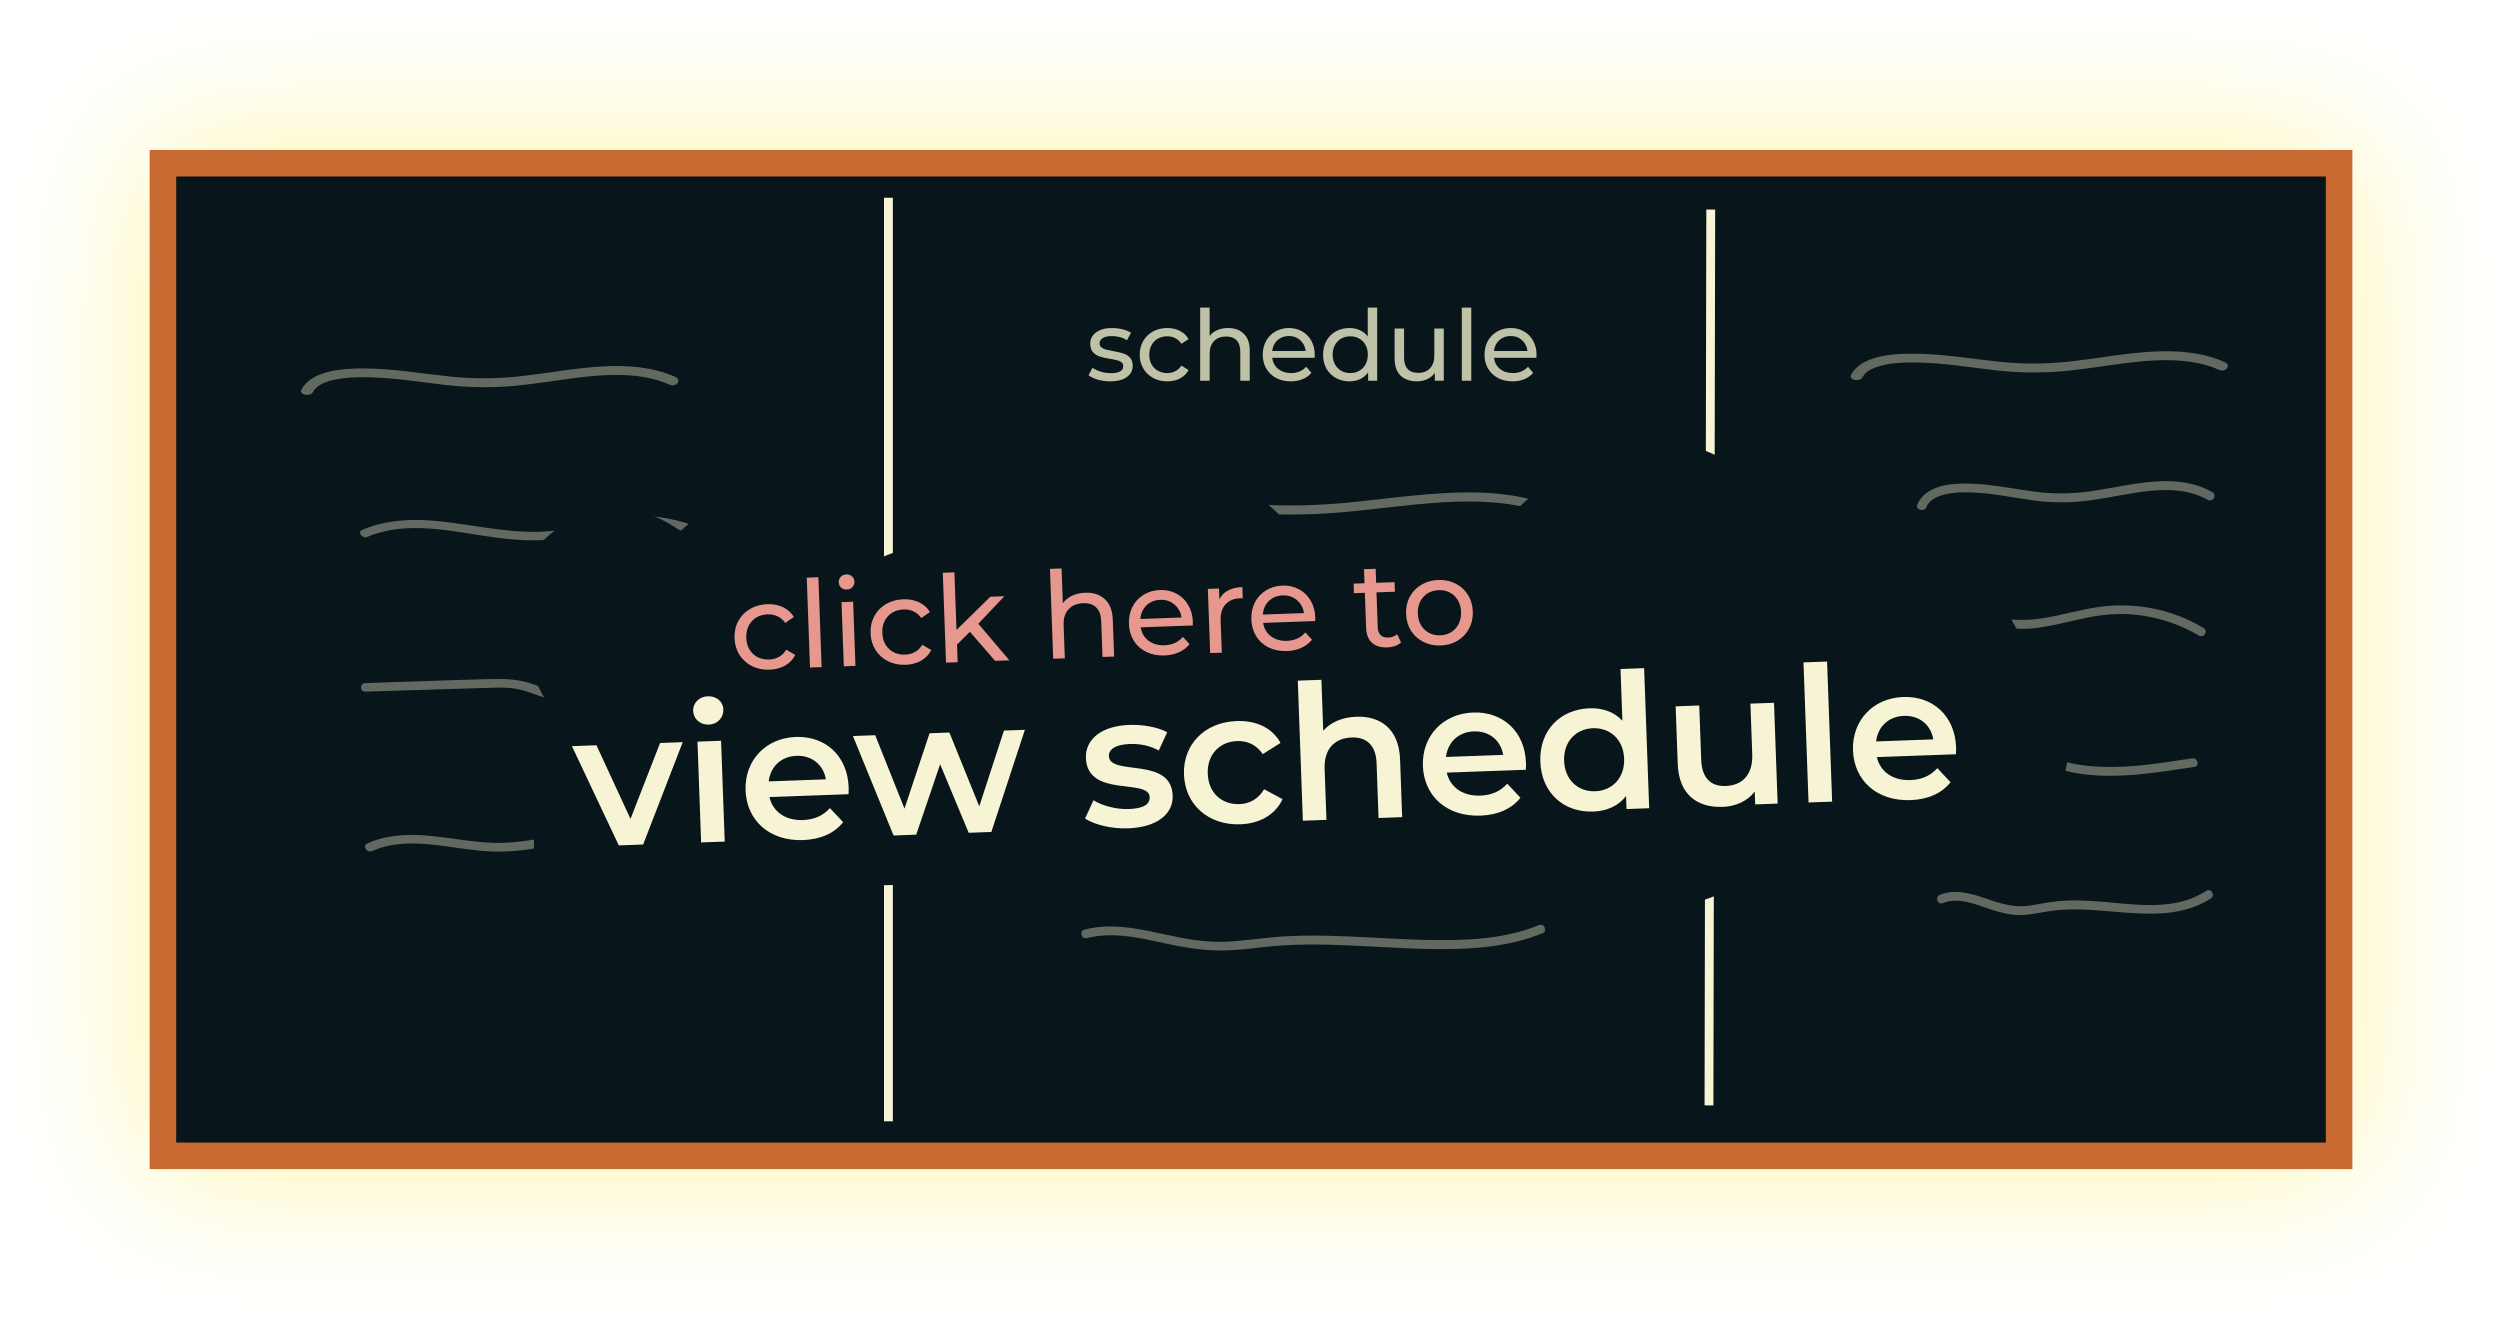
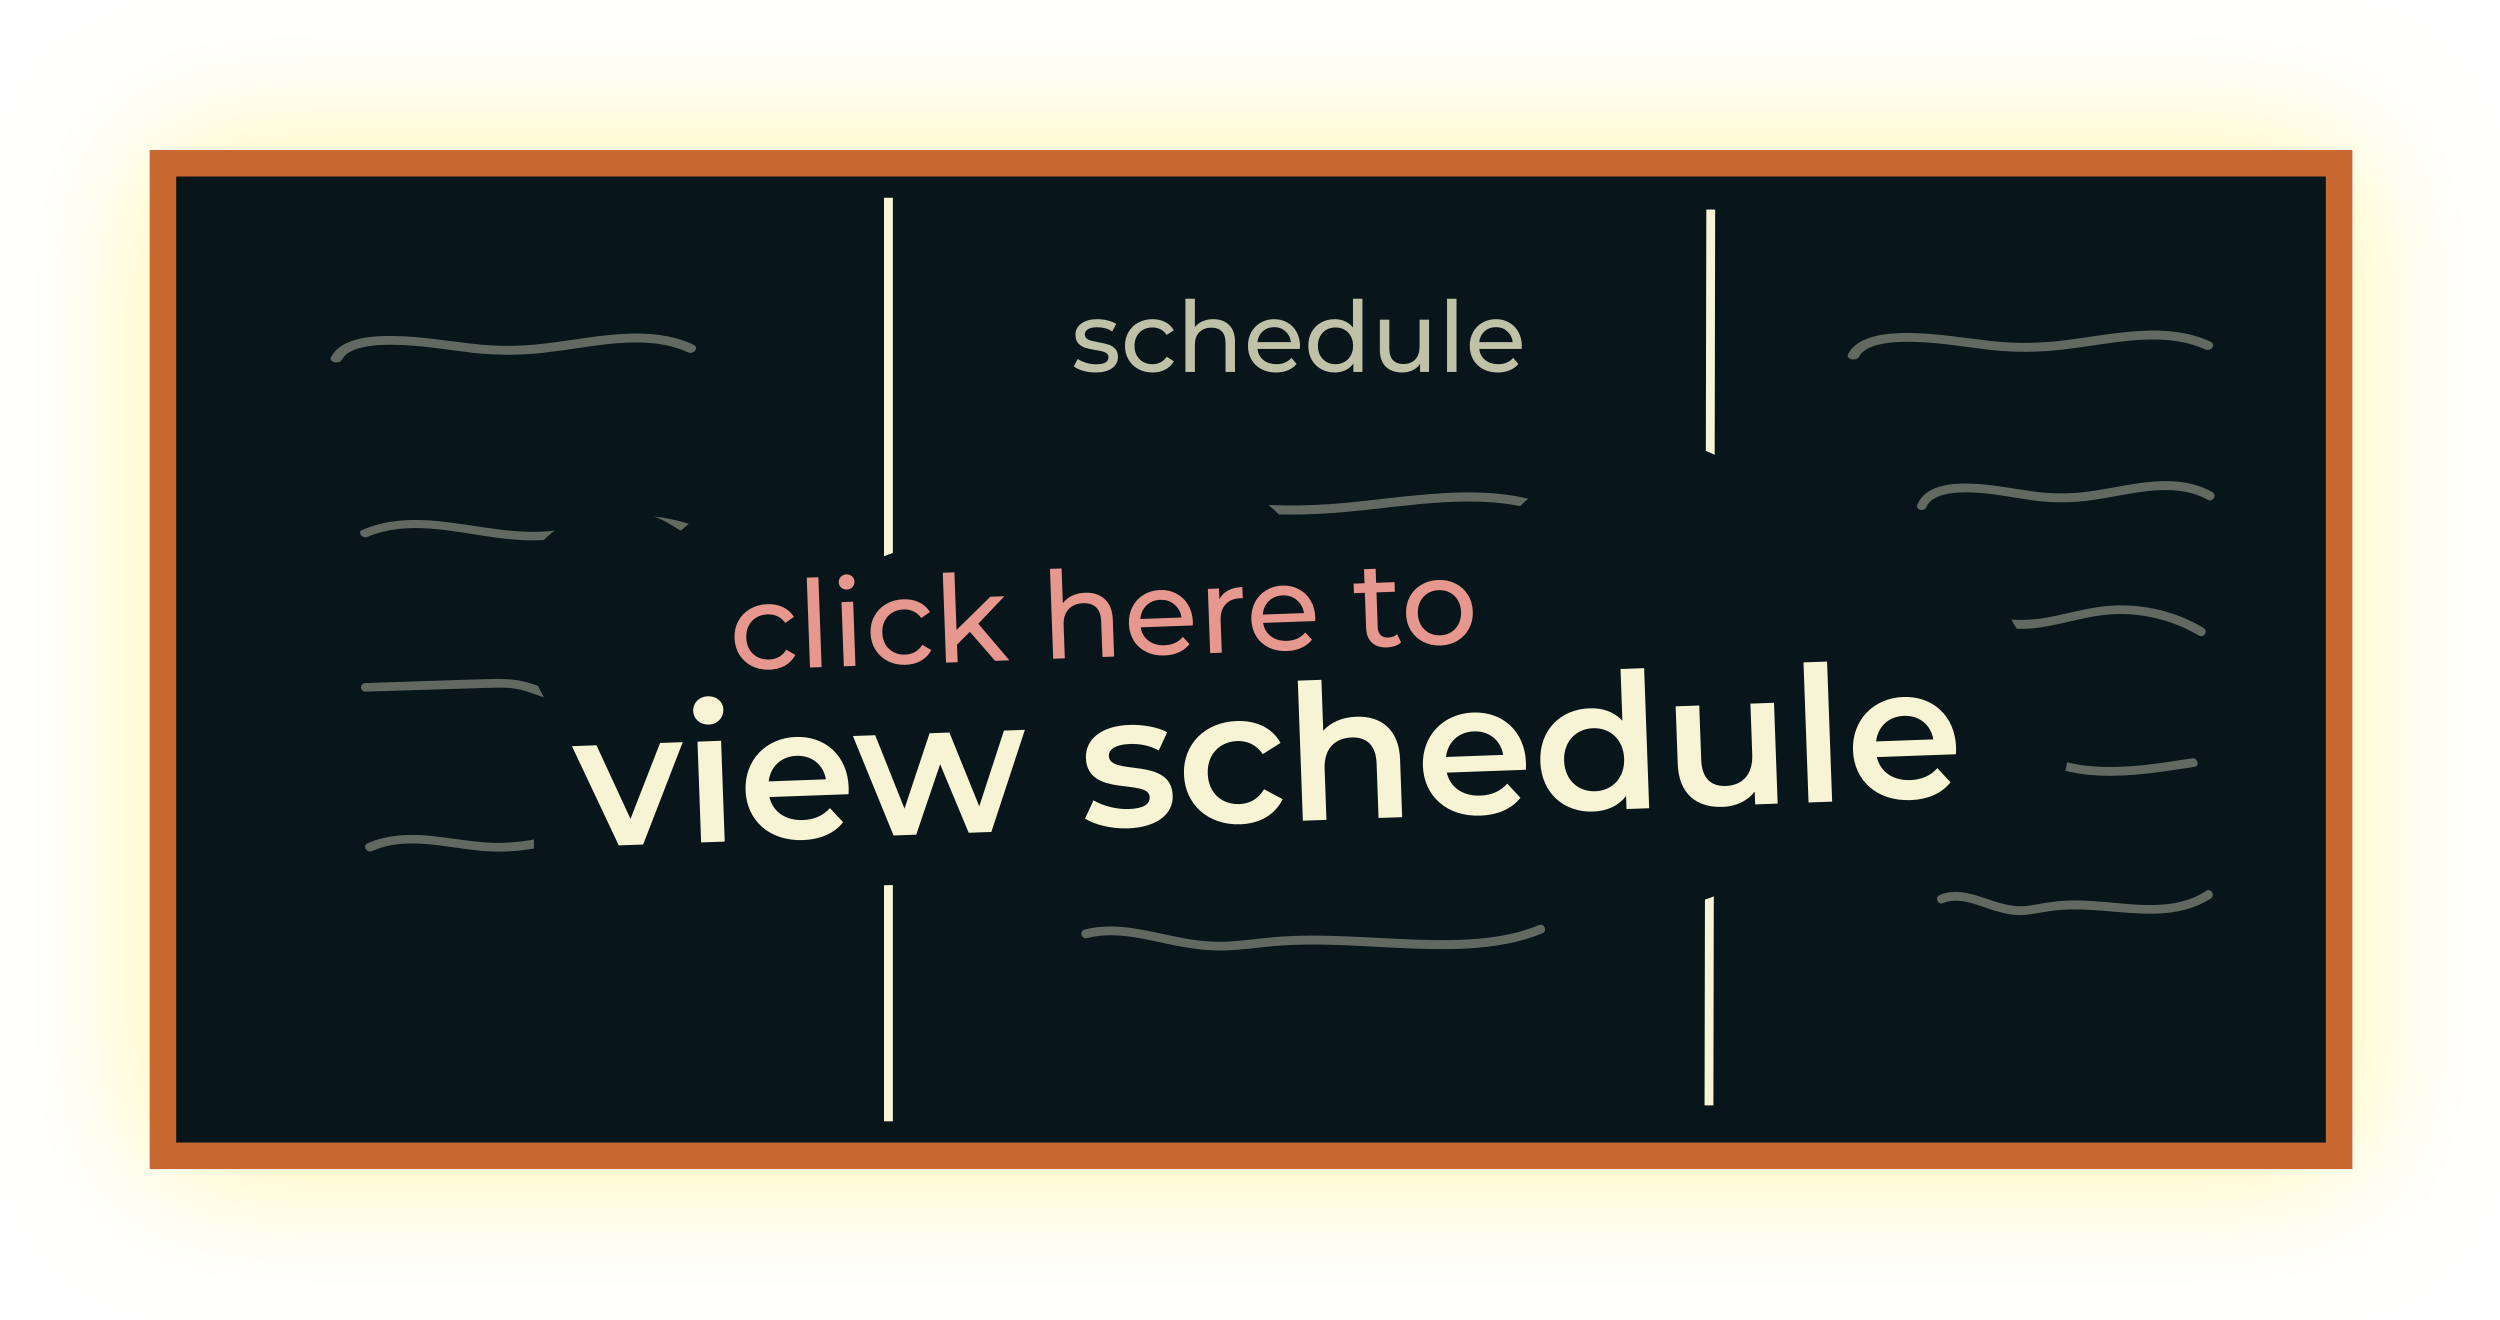
<svg xmlns="http://www.w3.org/2000/svg" width="847" height="447" viewBox="0 0 847 447" fill="none">
  <g filter="url(#filter0_d_0_1)">
    <path d="M792.5 55.3H55.2V391.6H792.5V55.3Z" fill="#08151B" stroke="#C76931" stroke-width="9" stroke-miterlimit="10" />
    <path d="M301 67V379.9" stroke="#F6F4D4" stroke-width="3" stroke-miterlimit="10" />
    <path d="M579.6 71L579 374.5" stroke="#F6F4D4" stroke-width="3" stroke-miterlimit="10" />
-     <path opacity="0.77" d="M376.115 129.2C374.668 129.2 373.276 129.011 371.941 128.633C370.605 128.232 369.558 127.731 368.801 127.13L370.137 124.592C370.917 125.148 371.863 125.594 372.976 125.928C374.089 126.262 375.213 126.429 376.349 126.429C379.154 126.429 380.557 125.627 380.557 124.024C380.557 123.49 380.367 123.067 379.989 122.755C379.61 122.443 379.132 122.221 378.553 122.087C377.996 121.931 377.195 121.764 376.148 121.586C374.724 121.364 373.555 121.108 372.642 120.818C371.751 120.529 370.983 120.039 370.338 119.349C369.692 118.659 369.369 117.69 369.369 116.443C369.369 114.84 370.037 113.56 371.373 112.603C372.709 111.623 374.501 111.134 376.75 111.134C377.93 111.134 379.109 111.278 380.289 111.568C381.469 111.857 382.438 112.247 383.195 112.737L381.826 115.275C380.379 114.339 378.675 113.872 376.716 113.872C375.358 113.872 374.323 114.095 373.61 114.54C372.898 114.985 372.542 115.575 372.542 116.31C372.542 116.889 372.742 117.345 373.143 117.679C373.544 118.013 374.033 118.258 374.612 118.414C375.213 118.57 376.048 118.748 377.117 118.948C378.542 119.193 379.688 119.46 380.557 119.75C381.447 120.017 382.204 120.484 382.827 121.152C383.451 121.82 383.763 122.755 383.763 123.957C383.763 125.56 383.072 126.84 381.692 127.798C380.334 128.733 378.475 129.2 376.115 129.2ZM395.484 129.2C393.68 129.2 392.066 128.811 390.641 128.032C389.239 127.252 388.137 126.184 387.335 124.826C386.534 123.445 386.133 121.887 386.133 120.15C386.133 118.414 386.534 116.866 387.335 115.508C388.137 114.128 389.239 113.059 390.641 112.302C392.066 111.523 393.68 111.134 395.484 111.134C397.086 111.134 398.511 111.456 399.758 112.102C401.027 112.748 402.007 113.683 402.697 114.907L400.259 116.477C399.702 115.631 399.012 114.996 398.189 114.573C397.365 114.15 396.452 113.939 395.45 113.939C394.292 113.939 393.246 114.195 392.311 114.707C391.398 115.219 390.675 115.954 390.14 116.911C389.628 117.846 389.372 118.926 389.372 120.15C389.372 121.397 389.628 122.499 390.14 123.456C390.675 124.391 391.398 125.115 392.311 125.627C393.246 126.139 394.292 126.395 395.45 126.395C396.452 126.395 397.365 126.184 398.189 125.761C399.012 125.338 399.702 124.703 400.259 123.857L402.697 125.393C402.007 126.618 401.027 127.564 399.758 128.232C398.511 128.878 397.086 129.2 395.484 129.2ZM416.07 111.134C418.319 111.134 420.1 111.79 421.413 113.104C422.749 114.395 423.417 116.299 423.417 118.814V129H420.211V119.182C420.211 117.468 419.799 116.176 418.975 115.308C418.152 114.44 416.972 114.006 415.436 114.006C413.699 114.006 412.33 114.518 411.328 115.542C410.326 116.544 409.825 117.991 409.825 119.883V129H406.619V104.221H409.825V113.805C410.493 112.959 411.361 112.302 412.43 111.835C413.521 111.367 414.734 111.134 416.07 111.134ZM445.444 120.25C445.444 120.495 445.422 120.818 445.378 121.219H431.018C431.218 122.777 431.897 124.035 433.055 124.993C434.235 125.928 435.693 126.395 437.429 126.395C439.545 126.395 441.248 125.683 442.539 124.258L444.309 126.328C443.507 127.263 442.506 127.976 441.303 128.466C440.123 128.955 438.799 129.2 437.329 129.2C435.459 129.2 433.801 128.822 432.353 128.065C430.906 127.286 429.782 126.206 428.98 124.826C428.201 123.445 427.812 121.887 427.812 120.15C427.812 118.436 428.19 116.889 428.947 115.508C429.726 114.128 430.784 113.059 432.12 112.302C433.478 111.523 435.003 111.134 436.695 111.134C438.387 111.134 439.89 111.523 441.203 112.302C442.539 113.059 443.574 114.128 444.309 115.508C445.066 116.889 445.444 118.469 445.444 120.25ZM436.695 113.839C435.159 113.839 433.867 114.306 432.821 115.241C431.797 116.176 431.196 117.401 431.018 118.915H442.372C442.194 117.423 441.582 116.21 440.535 115.275C439.511 114.317 438.231 113.839 436.695 113.839ZM466.594 104.221V129H463.521V126.195C462.809 127.174 461.907 127.92 460.816 128.432C459.725 128.944 458.523 129.2 457.21 129.2C455.495 129.2 453.959 128.822 452.601 128.065C451.243 127.308 450.174 126.25 449.395 124.892C448.638 123.512 448.26 121.931 448.26 120.15C448.26 118.369 448.638 116.8 449.395 115.442C450.174 114.083 451.243 113.026 452.601 112.269C453.959 111.512 455.495 111.134 457.21 111.134C458.479 111.134 459.647 111.378 460.716 111.868C461.785 112.336 462.675 113.037 463.388 113.972V104.221H466.594ZM457.477 126.395C458.59 126.395 459.603 126.139 460.516 125.627C461.429 125.093 462.141 124.358 462.653 123.423C463.165 122.466 463.421 121.375 463.421 120.15C463.421 118.926 463.165 117.846 462.653 116.911C462.141 115.954 461.429 115.219 460.516 114.707C459.603 114.195 458.59 113.939 457.477 113.939C456.341 113.939 455.317 114.195 454.404 114.707C453.514 115.219 452.801 115.954 452.267 116.911C451.755 117.846 451.499 118.926 451.499 120.15C451.499 121.375 451.755 122.466 452.267 123.423C452.801 124.358 453.514 125.093 454.404 125.627C455.317 126.139 456.341 126.395 457.477 126.395ZM489.157 111.301V129H486.118V126.328C485.472 127.241 484.615 127.954 483.546 128.466C482.5 128.955 481.354 129.2 480.107 129.2C477.747 129.2 475.888 128.555 474.53 127.263C473.172 125.95 472.493 124.024 472.493 121.486V111.301H475.699V121.119C475.699 122.833 476.11 124.135 476.934 125.026C477.758 125.894 478.938 126.328 480.474 126.328C482.166 126.328 483.502 125.816 484.482 124.792C485.461 123.768 485.951 122.321 485.951 120.451V111.301H489.157ZM495.26 104.221H498.466V129H495.26V104.221ZM520.584 120.25C520.584 120.495 520.561 120.818 520.517 121.219H506.157C506.357 122.777 507.036 124.035 508.194 124.993C509.374 125.928 510.832 126.395 512.569 126.395C514.684 126.395 516.387 125.683 517.678 124.258L519.448 126.328C518.647 127.263 517.645 127.976 516.443 128.466C515.263 128.955 513.938 129.2 512.469 129.2C510.598 129.2 508.94 128.822 507.493 128.065C506.046 127.286 504.921 126.206 504.12 124.826C503.341 123.445 502.951 121.887 502.951 120.15C502.951 118.436 503.329 116.889 504.086 115.508C504.866 114.128 505.923 113.059 507.259 112.302C508.617 111.523 510.142 111.134 511.834 111.134C513.526 111.134 515.029 111.523 516.342 112.302C517.678 113.059 518.714 114.128 519.448 115.508C520.205 116.889 520.584 118.469 520.584 120.25ZM511.834 113.839C510.298 113.839 509.007 114.306 507.96 115.241C506.936 116.176 506.335 117.401 506.157 118.915H517.511C517.333 117.423 516.721 116.21 515.675 115.275C514.65 114.317 513.37 113.839 511.834 113.839Z" fill="#F6F4D2" />
+     <path opacity="0.77" d="M371.115 126.2C369.668 126.2 368.276 126.011 366.941 125.633C365.605 125.232 364.558 124.731 363.801 124.13L365.137 121.592C365.917 122.148 366.863 122.594 367.976 122.928C369.089 123.262 370.213 123.429 371.349 123.429C374.154 123.429 375.557 122.627 375.557 121.024C375.557 120.49 375.367 120.067 374.989 119.755C374.61 119.443 374.132 119.221 373.553 119.087C372.996 118.931 372.195 118.764 371.148 118.586C369.724 118.364 368.555 118.108 367.642 117.818C366.751 117.529 365.983 117.039 365.338 116.349C364.692 115.659 364.369 114.69 364.369 113.443C364.369 111.84 365.037 110.56 366.373 109.603C367.709 108.623 369.501 108.134 371.75 108.134C372.93 108.134 374.109 108.278 375.289 108.568C376.469 108.857 377.438 109.247 378.195 109.737L376.826 112.275C375.379 111.339 373.675 110.872 371.716 110.872C370.358 110.872 369.323 111.095 368.61 111.54C367.898 111.985 367.542 112.575 367.542 113.31C367.542 113.889 367.742 114.345 368.143 114.679C368.544 115.013 369.033 115.258 369.612 115.414C370.213 115.57 371.048 115.748 372.117 115.948C373.542 116.193 374.688 116.46 375.557 116.75C376.447 117.017 377.204 117.484 377.827 118.152C378.451 118.82 378.763 119.755 378.763 120.957C378.763 122.56 378.072 123.84 376.692 124.798C375.334 125.733 373.475 126.2 371.115 126.2ZM390.484 126.2C388.68 126.2 387.066 125.811 385.641 125.032C384.239 124.252 383.137 123.184 382.335 121.826C381.534 120.445 381.133 118.887 381.133 117.15C381.133 115.414 381.534 113.866 382.335 112.508C383.137 111.128 384.239 110.059 385.641 109.302C387.066 108.523 388.68 108.134 390.484 108.134C392.086 108.134 393.511 108.456 394.758 109.102C396.027 109.748 397.007 110.683 397.697 111.907L395.259 113.477C394.702 112.631 394.012 111.996 393.189 111.573C392.365 111.15 391.452 110.939 390.45 110.939C389.292 110.939 388.246 111.195 387.311 111.707C386.398 112.219 385.675 112.954 385.14 113.911C384.628 114.846 384.372 115.926 384.372 117.15C384.372 118.397 384.628 119.499 385.14 120.456C385.675 121.391 386.398 122.115 387.311 122.627C388.246 123.139 389.292 123.395 390.45 123.395C391.452 123.395 392.365 123.184 393.189 122.761C394.012 122.338 394.702 121.703 395.259 120.857L397.697 122.393C397.007 123.618 396.027 124.564 394.758 125.232C393.511 125.878 392.086 126.2 390.484 126.2ZM411.07 108.134C413.319 108.134 415.1 108.79 416.413 110.104C417.749 111.395 418.417 113.299 418.417 115.814V126H415.211V116.182C415.211 114.468 414.799 113.176 413.975 112.308C413.152 111.44 411.972 111.006 410.436 111.006C408.699 111.006 407.33 111.518 406.328 112.542C405.326 113.544 404.825 114.991 404.825 116.883V126H401.619V101.221H404.825V110.805C405.493 109.959 406.361 109.302 407.43 108.835C408.521 108.367 409.734 108.134 411.07 108.134ZM440.444 117.25C440.444 117.495 440.422 117.818 440.378 118.219H426.018C426.218 119.777 426.897 121.035 428.055 121.993C429.235 122.928 430.693 123.395 432.429 123.395C434.545 123.395 436.248 122.683 437.539 121.258L439.309 123.328C438.507 124.263 437.506 124.976 436.303 125.466C435.123 125.955 433.799 126.2 432.329 126.2C430.459 126.2 428.801 125.822 427.353 125.065C425.906 124.286 424.782 123.206 423.98 121.826C423.201 120.445 422.812 118.887 422.812 117.15C422.812 115.436 423.19 113.889 423.947 112.508C424.726 111.128 425.784 110.059 427.12 109.302C428.478 108.523 430.003 108.134 431.695 108.134C433.387 108.134 434.89 108.523 436.203 109.302C437.539 110.059 438.574 111.128 439.309 112.508C440.066 113.889 440.444 115.469 440.444 117.25ZM431.695 110.839C430.159 110.839 428.867 111.306 427.821 112.241C426.797 113.176 426.196 114.401 426.018 115.915H437.372C437.194 114.423 436.582 113.21 435.535 112.275C434.511 111.317 433.231 110.839 431.695 110.839ZM461.594 101.221V126H458.521V123.195C457.809 124.174 456.907 124.92 455.816 125.432C454.725 125.944 453.523 126.2 452.21 126.2C450.495 126.2 448.959 125.822 447.601 125.065C446.243 124.308 445.174 123.25 444.395 121.892C443.638 120.512 443.26 118.931 443.26 117.15C443.26 115.369 443.638 113.8 444.395 112.442C445.174 111.083 446.243 110.026 447.601 109.269C448.959 108.512 450.495 108.134 452.21 108.134C453.479 108.134 454.647 108.378 455.716 108.868C456.785 109.336 457.675 110.037 458.388 110.972V101.221H461.594ZM452.477 123.395C453.59 123.395 454.603 123.139 455.516 122.627C456.429 122.093 457.141 121.358 457.653 120.423C458.165 119.466 458.421 118.375 458.421 117.15C458.421 115.926 458.165 114.846 457.653 113.911C457.141 112.954 456.429 112.219 455.516 111.707C454.603 111.195 453.59 110.939 452.477 110.939C451.341 110.939 450.317 111.195 449.404 111.707C448.514 112.219 447.801 112.954 447.267 113.911C446.755 114.846 446.499 115.926 446.499 117.15C446.499 118.375 446.755 119.466 447.267 120.423C447.801 121.358 448.514 122.093 449.404 122.627C450.317 123.139 451.341 123.395 452.477 123.395ZM484.157 108.301V126H481.118V123.328C480.472 124.241 479.615 124.954 478.546 125.466C477.5 125.955 476.354 126.2 475.107 126.2C472.747 126.2 470.888 125.555 469.53 124.263C468.172 122.95 467.493 121.024 467.493 118.486V108.301H470.699V118.119C470.699 119.833 471.11 121.135 471.934 122.026C472.758 122.894 473.938 123.328 475.474 123.328C477.166 123.328 478.502 122.816 479.482 121.792C480.461 120.768 480.951 119.321 480.951 117.451V108.301H484.157ZM490.26 101.221H493.466V126H490.26V101.221ZM515.584 117.25C515.584 117.495 515.561 117.818 515.517 118.219H501.157C501.357 119.777 502.036 121.035 503.194 121.993C504.374 122.928 505.832 123.395 507.569 123.395C509.684 123.395 511.387 122.683 512.678 121.258L514.448 123.328C513.647 124.263 512.645 124.976 511.443 125.466C510.263 125.955 508.938 126.2 507.469 126.2C505.598 126.2 503.94 125.822 502.493 125.065C501.046 124.286 499.921 123.206 499.12 121.826C498.341 120.445 497.951 118.887 497.951 117.15C497.951 115.436 498.329 113.889 499.086 112.508C499.866 111.128 500.923 110.059 502.259 109.302C503.617 108.523 505.142 108.134 506.834 108.134C508.526 108.134 510.029 108.523 511.342 109.302C512.678 110.059 513.714 111.128 514.448 112.508C515.205 113.889 515.584 115.469 515.584 117.25ZM506.834 110.839C505.298 110.839 504.007 111.306 502.96 112.241C501.936 113.176 501.335 114.401 501.157 115.915H512.511C512.333 114.423 511.721 113.21 510.675 112.275C509.65 111.317 508.37 110.839 506.834 110.839Z" fill="#F6F4D2" />
    <g opacity="0.72">
      <g opacity="0.72">
        <path opacity="0.72" d="M124.414 181.927C138.003 176.127 153.343 180.127 167.241 182.027C174.447 183.027 181.757 183.527 189.066 182.527C197.199 181.327 204.817 178.127 213.053 177.727C221.907 177.227 230.761 178.927 238.688 182.827C240.438 183.727 241.982 181.127 240.232 180.227C233.129 176.827 225.304 174.927 217.377 174.727C213.362 174.627 209.244 175.027 205.229 175.827C201.008 176.627 196.89 177.927 192.669 178.927C177.433 182.427 162.196 177.727 146.96 176.427C138.724 175.727 130.385 176.227 122.767 179.527C121.017 180.027 122.561 182.627 124.414 181.927Z" fill="#F6F4D4" />
      </g>
    </g>
    <g opacity="0.72">
      <g opacity="0.72">
        <path opacity="0.72" d="M123.796 234.326C137.9 233.926 152.004 233.426 166.006 233.026C169.403 232.926 172.8 232.826 176.095 233.626C179.286 234.326 182.272 235.726 185.36 236.626C191.743 238.526 198.435 238.526 205.023 238.326C212.951 238.226 220.878 238.026 228.702 237.926C230.658 237.926 230.658 234.926 228.702 234.926C221.701 235.026 214.701 235.226 207.803 235.326C201.111 235.426 194.111 235.826 187.625 234.126C184.434 233.326 181.551 231.926 178.36 231.126C175.168 230.226 171.874 230.026 168.579 230.026C161.682 230.126 154.681 230.426 147.784 230.626C139.856 230.926 131.826 231.126 123.899 231.426C121.84 231.326 121.737 234.326 123.796 234.326Z" fill="#F6F4D4" />
      </g>
    </g>
    <g opacity="0.72">
      <g opacity="0.72">
        <path opacity="0.72" d="M126.061 288.327C137.592 283.227 150.769 287.126 162.711 288.226C169.094 288.826 175.374 288.527 181.654 287.327C188.14 286.127 194.523 284.327 201.111 283.827C207.7 283.327 214.495 283.927 220.054 287.427C221.701 288.427 223.245 285.927 221.598 284.827C210.377 277.827 196.582 281.226 184.639 283.726C177.948 285.126 171.359 285.927 164.461 285.427C157.976 284.927 151.593 283.726 145.21 283.126C138.106 282.526 131.003 282.826 124.517 285.726C122.664 286.526 124.208 289.127 126.061 288.327Z" fill="#F6F4D4" />
      </g>
    </g>
    <g opacity="0.72">
      <g opacity="0.72">
        <path opacity="0.72" d="M652.648 171.826C653.574 169.426 656.251 168.226 658.516 167.626C661.501 166.826 664.59 166.726 667.678 166.826C674.782 167.026 681.679 168.526 688.68 169.526C695.474 170.426 702.063 170.426 708.858 169.426C715.241 168.526 721.624 167.026 728.109 166.326C734.904 165.626 741.905 165.926 747.979 169.326C749.729 170.326 751.273 167.726 749.523 166.726C737.478 159.926 723.168 164.126 710.402 166.126C703.196 167.326 696.195 167.526 688.989 166.526C681.576 165.526 674.164 163.926 666.649 163.826C660.369 163.726 652.236 164.626 649.559 171.026C648.941 172.826 651.927 173.526 652.648 171.826Z" fill="#F6F4D4" />
      </g>
    </g>
    <g opacity="0.72">
      <g opacity="0.72">
-         <path opacity="0.72" d="M631.022 127.826C632.196 125.426 635.59 124.226 638.461 123.626C642.246 122.826 646.162 122.726 650.078 122.826C659.083 123.026 667.828 124.526 676.704 125.526C685.318 126.426 693.671 126.426 702.286 125.426C710.378 124.526 718.47 123.026 726.693 122.326C735.307 121.626 744.183 121.926 751.883 125.326C754.102 126.326 756.06 123.726 753.841 122.726C738.57 115.926 720.428 120.126 704.243 122.126C695.107 123.326 686.232 123.526 677.095 122.526C667.698 121.526 658.3 119.926 648.772 119.826C640.811 119.726 630.499 120.626 627.106 127.026C626.323 128.826 630.108 129.526 631.022 127.826Z" fill="#F6F4D4" />
+         <path opacity="0.72" d="M629.896 120.826C631.034 118.426 634.321 117.226 637.103 116.626C640.769 115.826 644.562 115.726 648.355 115.826C657.079 116.026 665.551 117.526 674.148 118.526C682.493 119.426 690.585 119.426 698.93 118.426C706.769 117.526 714.608 116.026 722.573 115.326C730.918 114.626 739.516 114.926 746.975 118.326C749.125 119.326 751.021 116.726 748.872 115.726C734.079 108.926 716.504 113.126 700.826 115.126C691.976 116.326 683.378 116.526 674.528 115.526C665.424 114.526 656.321 112.926 647.091 112.826C639.378 112.726 629.39 113.626 626.103 120.026C625.344 121.826 629.011 122.526 629.896 120.826Z" fill="#F6F4D4" />
      </g>
    </g>
    <g opacity="0.72">
      <g opacity="0.72">
-         <path opacity="0.72" d="M106.022 132.826C107.196 130.426 110.59 129.226 113.461 128.626C117.246 127.826 121.162 127.726 125.078 127.826C134.083 128.026 142.828 129.526 151.704 130.526C160.318 131.426 168.671 131.426 177.286 130.426C185.378 129.526 193.47 128.026 201.693 127.326C210.307 126.626 219.183 126.926 226.883 130.326C229.102 131.326 231.06 128.726 228.841 127.726C213.57 120.926 195.428 125.126 179.243 127.126C170.107 128.326 161.232 128.526 152.095 127.526C142.698 126.526 133.3 124.926 123.772 124.826C115.811 124.726 105.499 125.626 102.106 132.026C101.323 133.826 105.108 134.526 106.022 132.826Z" fill="#F6F4D4" />
+         <path opacity="0.72" d="M115.896 121.826C117.034 119.426 120.321 118.226 123.103 117.626C126.769 116.826 130.562 116.726 134.355 116.826C143.079 117.026 151.551 118.526 160.148 119.526C168.493 120.426 176.585 120.426 184.93 119.426C192.769 118.526 200.608 117.026 208.573 116.326C216.918 115.626 225.516 115.926 232.975 119.326C235.125 120.326 237.021 117.726 234.872 116.726C220.079 109.926 202.504 114.126 186.826 116.126C177.976 117.326 169.378 117.526 160.528 116.526C151.424 115.526 142.321 113.926 133.091 113.826C125.378 113.726 115.39 114.626 112.103 121.026C111.344 122.826 115.011 123.526 115.896 121.826Z" fill="#F6F4D4" />
      </g>
    </g>
    <g opacity="0.72">
      <g opacity="0.72">
        <path opacity="0.72" d="M650.486 210.826C663.457 208.626 676.223 214.226 689.297 212.826C695.577 212.126 701.651 210.326 707.828 209.126C713.902 207.926 720.079 207.626 726.153 208.626C732.845 209.626 739.228 211.926 744.993 215.326C746.743 216.326 748.288 213.726 746.537 212.726C736.037 206.426 723.374 203.926 711.226 205.626C704.637 206.526 698.254 208.526 691.665 209.526C684.974 210.526 678.282 209.826 671.693 208.826C664.384 207.726 657.074 206.626 649.662 207.926C647.706 208.226 648.529 211.126 650.486 210.826Z" fill="#F6F4D4" />
      </g>
    </g>
    <g opacity="0.72">
      <g opacity="0.72">
        <path opacity="0.72" d="M655.118 258.026C660.986 257.226 666.957 256.426 672.825 256.326C678.694 256.226 684.459 257.026 690.121 258.626C695.577 260.126 701.034 261.726 706.696 262.426C712.461 263.026 718.226 262.926 723.991 262.426C730.477 261.826 736.963 260.826 743.449 259.826C745.405 259.526 744.581 256.626 742.625 256.926C731.198 258.726 719.462 260.626 707.828 259.526C702.063 259.026 696.607 257.326 691.048 255.826C685.488 254.226 679.826 253.326 673.958 253.326C667.266 253.326 660.677 254.226 654.192 255.126C652.339 255.426 653.162 258.326 655.118 258.026Z" fill="#F6F4D4" />
      </g>
    </g>
    <g opacity="0.72">
      <g opacity="0.72">
        <path opacity="0.72" d="M658.104 306.027C663.663 303.727 669.531 306.527 674.782 308.227C677.664 309.127 680.65 309.927 683.738 310.027C687.341 310.127 690.739 309.227 694.239 308.727C706.387 306.827 718.535 309.927 730.683 309.527C737.169 309.327 743.552 307.927 749.008 304.427C750.655 303.327 749.111 300.727 747.464 301.827C737.478 308.427 724.815 306.627 713.594 305.627C707.622 305.127 701.548 304.727 695.577 305.527C692.18 305.927 688.783 306.827 685.282 307.027C682.091 307.127 679.105 306.427 676.12 305.527C670.149 303.627 663.663 300.627 657.383 303.127C656.559 303.427 656.045 304.127 656.354 304.927C656.456 305.727 657.383 306.327 658.104 306.027Z" fill="#F6F4D4" />
      </g>
    </g>
    <g opacity="0.72">
      <g opacity="0.72">
        <path opacity="0.72" d="M358.006 176.527C360.065 173.327 365.11 172.327 368.713 171.727C374.066 170.727 379.729 170.727 385.185 170.827C397.127 171.027 408.966 172.627 420.908 173.627C432.336 174.627 443.763 174.527 455.191 173.527C466.206 172.527 477.119 170.927 488.134 170.227C499.665 169.527 511.504 169.727 522.519 173.527C524.373 174.227 525.196 171.327 523.343 170.627C513.357 167.127 502.65 166.527 492.149 166.927C480.825 167.427 469.604 168.927 458.382 170.127C446.646 171.327 435.115 171.627 423.276 170.727C411.025 169.827 398.877 168.127 386.523 167.727C380.243 167.527 373.964 167.627 367.787 168.727C363.36 169.527 357.903 170.927 355.227 174.927C354.3 176.627 356.977 178.127 358.006 176.527Z" fill="#F6F4D4" />
      </g>
    </g>
    <g opacity="0.72">
      <g opacity="0.72">
        <path opacity="0.72" d="M354.918 217.326C376.846 214.926 398.568 220.726 420.599 219.426C431.512 218.826 442.219 216.727 453.028 215.527C463.426 214.327 473.927 214.026 484.428 214.926C495.649 215.926 506.768 218.226 517.372 222.126C519.225 222.826 520.048 219.926 518.195 219.226C499.15 212.126 477.942 210.026 457.764 211.926C446.851 212.926 436.042 215.127 425.129 216.027C414.011 217.027 402.995 216.226 391.876 215.226C379.625 214.126 367.272 212.826 355.021 214.226C352.962 214.526 352.962 217.526 354.918 217.326Z" fill="#F6F4D4" />
      </g>
    </g>
    <g opacity="0.72">
      <g opacity="0.72">
        <path opacity="0.72" d="M362.639 267.227C372.522 266.427 382.405 265.527 392.288 265.427C402.171 265.227 411.952 265.926 421.732 267.626C431.306 269.226 440.777 271.127 450.455 271.827C460.338 272.527 470.221 272.427 480.001 271.927C491.017 271.327 502.032 270.327 513.048 269.227C515.004 269.027 515.004 266.027 513.048 266.227C493.591 268.127 473.927 270.127 454.367 269.027C444.587 268.527 435.115 266.927 425.438 265.227C415.658 263.527 405.981 262.427 396.097 262.427C384.876 262.427 373.757 263.327 362.639 264.327C360.683 264.327 360.683 267.427 362.639 267.227Z" fill="#F6F4D4" />
      </g>
    </g>
    <g opacity="0.72">
      <g opacity="0.72">
        <path opacity="0.72" d="M368.301 317.826C378.39 315.226 388.788 318.526 398.671 320.426C403.922 321.426 409.172 322.126 414.525 322.026C420.291 321.926 425.953 321.026 431.615 320.526C451.793 318.826 471.971 321.926 492.149 321.526C502.547 321.326 513.048 320.126 522.725 316.126C523.549 315.826 523.652 314.726 523.24 314.026C522.828 313.226 521.902 313.126 521.078 313.526C512.636 317.026 503.371 318.126 494.208 318.426C484.222 318.726 474.236 318.126 464.353 317.626C454.264 317.126 444.072 316.626 433.983 317.326C428.424 317.726 422.967 318.526 417.511 318.926C412.055 319.326 406.701 318.926 401.348 317.926C390.229 315.926 378.802 312.026 367.478 314.926C365.522 315.426 366.345 318.326 368.301 317.826Z" fill="#F6F4D4" />
      </g>
    </g>
  </g>
  <path d="M178.9 225.1C184.8 239 193 251.2 202.4 263C211.8 274.9 222.8 284.4 234.9 293.6C244.5 301 260.5 299.3 270.2 293.6C281.2 287.2 287 275.9 287.5 263.4C288.4 243.7 289.3 224 290.2 204.4C270.3 212.6 250.4 220.9 230.5 229.1C250.2 245.3 269 262.5 286.9 280.7C295.6 289.6 309 293 321 289.7C331.9 286.7 343.4 276.9 345.4 265.3C348 250.4 349.5 235.5 348.2 220.4C328.3 228.6 308.4 236.9 288.5 245.1C307.1 267.5 329.4 286.7 353.5 303C363.7 309.9 378.5 309 388.8 303C394.1 299.9 398.2 295.7 401.4 290.4C404.6 284.9 406.2 279.1 406.2 272.7C407.5 261.3 408.8 249.8 410.1 238.4C409.7 241.5 409.3 244.6 408.8 247.7C409 246.4 409.2 245.2 409.6 243.9C408.4 246.7 407.2 249.5 406.1 252.3C406.3 251.9 406.5 251.6 406.7 251.2C404.9 253.6 403.1 255.9 401.2 258.3C401.5 258 401.7 257.7 402 257.4C399.6 259.2 397.3 261 394.9 262.9C395.2 262.7 395.6 262.5 395.9 262.2C393.1 263.4 390.3 264.6 387.5 265.7C387.9 265.6 388.4 265.5 388.8 265.4C385.7 265.8 382.6 266.2 379.5 266.7C380 266.7 380.4 266.8 380.9 266.8C377.8 266.4 374.7 266 371.6 265.5C372 265.7 372.5 265.8 372.9 266C370.1 264.8 367.3 263.6 364.5 262.5C364.9 262.8 365.4 263 365.8 263.3C363.4 261.5 361.1 259.7 358.7 257.8C366.6 263.9 373.4 271.8 380.5 278.8C387.9 286.1 395.4 293.3 402.8 300.6C412.9 310.5 428 313.3 441 307.8C446.8 305.4 451.2 302 455 297C460.1 290.5 461.7 284.1 462.5 275.8C464.3 256.9 466.2 238 468 219.1C448.1 227.3 428.2 235.6 408.3 243.8C425.5 260.5 442.9 277.1 460.3 293.6C470.6 303.4 485.4 306.4 498.5 300.8C512 295.1 518.9 283.1 520 268.8C521.3 252.5 522.6 236.2 523.8 220C506.2 230.1 488.7 240.1 471.1 250.2C497.1 267.4 523.1 284.6 549.1 301.8C561.5 310 581.5 307.2 591.5 296.3C602.6 284.3 604.2 268.4 597 253.9C593.8 247.4 590.7 240.7 587.8 234C589 236.8 590.2 239.6 591.3 242.4C583.8 224.4 577.7 205.9 573.2 187C553.7 198.4 534.2 209.7 514.7 221.1C529.8 237.9 545 254.7 560.1 271.4C567 279.1 573.6 287.9 581.5 294.7C588.5 300.8 596 306 605.2 308.2C612 309.9 620.2 310.2 626.9 308.1C634.3 305.8 639.2 302.3 645.1 297.5C655 289.5 656.4 274.9 654.1 263.4C650.6 246.1 647.1 228.7 643.6 211.4C626.5 224.6 609.3 237.8 592.2 250.9C594 252.2 595.9 253.6 597.7 255C595.3 253.2 593 251.4 590.6 249.5C603.6 259.7 615.3 271.3 625.5 284.3C623.7 281.9 621.9 279.6 620 277.2C621.4 279 622.7 280.8 624.1 282.7C629.4 289.9 635.8 296.7 645 298.8C652.8 300.6 660.4 300.2 667.8 297C674.5 294.2 681 289.3 684.5 282.7C689.1 273.9 689.7 265.5 688 255.7C685.2 238.8 682.3 221.9 679.5 205C657 211.2 634.5 217.4 612 223.6C617.2 240 625.3 253.9 636.6 266.8C648.7 280.6 673.9 280.1 686.1 266.8C699.6 252.1 699 232 686.1 217.3C685 216 683.9 214.7 682.8 213.4C684.6 215.8 686.4 218.1 688.3 220.5C684.5 215.5 681.4 210.3 678.8 204.6C680 207.4 681.2 210.2 682.3 213C681.2 210.4 680.2 207.8 679.4 205.1C676.7 196.5 671.2 188.8 663.3 184.2C655.8 179.8 644.7 177.9 636.3 180.7C627.8 183.4 619.7 188.7 615.4 196.8C610.8 205.6 610.2 214 611.9 223.8C614.7 240.7 617.6 257.6 620.4 274.5C641.7 265.5 663 256.5 684.4 247.5C668.2 225.2 649.8 206.8 627.4 190.6C622.9 187.3 615.2 185.8 609.7 185.8C601.9 185.8 594.6 188.6 588.5 193.3C576.9 202.2 573.1 216 576 230.1C579.5 247.4 583 264.8 586.5 282.1C589.5 270.7 592.5 259.4 595.5 248C595.1 248.3 594.8 248.6 594.4 248.9C596.8 247.1 599.1 245.3 601.5 243.4C601.1 243.6 600.7 243.8 600.4 244C603.2 242.8 606 241.6 608.8 240.5C608.4 240.6 608 240.7 607.6 240.8C610.7 240.4 613.8 240 616.9 239.5C616.1 239.6 615.2 239.6 614.4 239.5C617.5 239.9 620.6 240.3 623.7 240.8C622.8 240.6 621.9 240.4 621.1 240C623.9 241.2 626.7 242.4 629.5 243.5C628.1 242.8 626.9 242.1 625.6 241.2C628 243 630.3 244.8 632.7 246.7C626.5 241.9 621.5 235.2 616.2 229.3C610.4 222.9 604.6 216.5 598.8 210.1C587.2 197.3 575.6 184.4 564.1 171.6C554.1 160.6 534.2 158.1 521.7 166.1C508.3 174.7 501.9 190 505.6 205.6C512.5 234.6 523.1 262.6 536.4 289.3C552.4 273.3 568.3 257.4 584.3 241.4C558.3 224.2 532.3 207 506.3 189.8C496 183 481.3 183.7 471 189.8C459.7 196.4 454.7 207.4 453.7 220C452.4 236.3 451.1 252.6 449.9 268.8C469.8 260.6 489.7 252.3 509.6 244.1C492.2 227.6 474.8 211 457.6 194.3C447.4 184.4 432.4 181.6 419.4 187.1C413.6 189.5 409.2 192.9 405.4 197.9C400.3 204.4 398.7 210.8 397.9 219.1C396.1 238 394.2 256.9 392.4 275.8C412.3 267.6 432.2 259.3 452.1 251.1C444.2 243.4 436.3 235.7 428.4 228C418.4 218.3 408.4 205.8 395.4 200.3C380.6 194.1 363.9 196.5 352.1 207.9C343.1 216.6 341 227.6 339.6 239.5C338.3 250.6 337 261.7 335.8 272.8C353.4 262.7 370.9 252.7 388.5 242.6C383.2 239 378 235.3 373 231.4C375.4 233.2 377.7 235 380.1 236.9C364.5 224.7 350.3 210.9 337.7 195.7C334.2 191.5 327.4 188.1 322.3 186.7C314.7 184.6 306.7 185.4 299.5 188.5C287.6 193.5 276.8 206.8 278 220.5C278.9 230.5 278.6 240.5 277.3 250.5C277.7 247.4 278.1 244.3 278.6 241.2C278.3 243.1 278 244.9 277.7 246.8C297.2 241.7 316.7 236.5 336.2 231.4C318.3 213.2 299.5 196 279.8 179.8C275.1 176 270.3 172.4 264.4 170.8C256.8 168.7 248.8 169.5 241.6 172.6C228.5 178.1 220.7 190.4 220.1 204.6C219.2 224.3 218.3 244 217.4 263.6C235 253.5 252.5 243.5 270.1 233.4C269.7 233.1 269.2 232.7 268.8 232.4C271.2 234.2 273.5 236 275.9 237.9C266.9 230.8 258.9 222.7 251.8 213.7C253.6 216.1 255.4 218.4 257.3 220.8C250 211.3 244 201 239.3 189.9C236.1 182.4 225.8 175.9 218.4 173.8C210 171.5 198.9 172.5 191.4 177.3C183.9 182.1 177.3 189.3 175.3 198.2C174.9 201.3 174.5 204.4 174 207.5C174.1 213.7 175.7 219.6 178.9 225.1Z" fill="#08151B" />
  <path d="M251 299.3C264.8 299 278.6 299.4 292.4 299.9C306.1 300.4 319.7 298.3 333.3 297C361.5 294.3 390 294.2 418.3 293.4C436.6 292.9 454.2 277.7 453.3 258.4C452.5 239.9 437.9 222.8 418.3 223.4C390 224.2 361.5 224.3 333.3 227C320 228.3 306.7 230.4 293.4 230C279.3 229.6 265.2 229.1 251.1 229.4C232.8 229.8 215.2 245.2 216.1 264.4C216.8 282.9 231.4 299.8 251 299.3Z" fill="#08151B" />
  <path d="M490.8 253.5C508.6 259.3 526.3 254.9 542.8 247.6C552.4 243.3 560.9 237.1 570.6 232.9C567.8 234.1 565 235.3 562.2 236.4C565.9 234.9 569.6 233.8 573.6 233.2C570.5 233.6 567.4 234 564.3 234.5C575.7 233.3 587.5 234.1 599 234.2C617.3 234.3 634.8 218 634 199.2C633.1 180.1 618.6 164.3 599 164.2C582.4 164.1 564.3 162.3 548.3 167.2C533.2 171.8 521 181.4 506.7 187.5C509.5 186.3 512.3 185.1 515.1 184C511.4 185.5 507.7 186.6 503.8 187.2C506.9 186.8 510 186.4 513.1 185.9C510.3 186.2 507.7 186.2 505 185.9C508.1 186.3 511.2 186.7 514.3 187.2C512.6 186.9 511.1 186.5 509.5 186C492.1 180.3 470.5 192.6 466.4 210.4C462 229.6 472.2 247.4 490.8 253.5Z" fill="#08151B" />
  <path d="M602 232.4C602.8 216.8 602.5 201.2 601 185.6C600.1 176.1 597.7 167.8 590.7 160.9C584.6 154.8 574.7 150.3 566 150.6C556.9 151 547.6 154 541.3 160.9C535.4 167.4 530.2 176.5 531 185.6C532.5 201.2 532.8 216.8 532 232.4C531 250.7 548.8 268.2 567 267.4C586.8 266.5 600.9 252 602 232.4Z" fill="#08151B" />
  <path d="M264 257.6C256.2 258.2 248.5 258 240.8 257C243.9 257.4 247 257.8 250.1 258.3C241.5 257.1 233.1 254.9 225.1 251.5C217.3 248.3 205 251 198.1 255C190.8 259.2 183.9 267.6 182 275.9C180 284.9 180.4 294.9 185.5 302.9C187.3 305.3 189.1 307.6 191 310C195.4 314.3 200.5 317.3 206.4 319C224.2 326.4 244.7 329.1 263.9 327.6C273.3 326.9 281.8 324.2 288.6 317.3C294.7 311.2 299.2 301.3 298.9 292.6C298.2 274.9 283.5 256.1 264 257.6Z" fill="#08151B" />
  <path d="M665.6 287.8C683.9 287.8 701.4 271.7 700.6 252.8C699.8 233.8 685.2 217.8 665.6 217.8C647.3 217.8 629.8 233.9 630.6 252.8C631.4 271.7 646 287.8 665.6 287.8Z" fill="#08151B" />
  <path d="M408.5 233.7C426.8 233.7 444.3 217.6 443.5 198.7C442.7 179.7 428.1 163.7 408.5 163.7C390.2 163.7 372.7 179.8 373.5 198.7C374.3 217.7 388.8 233.7 408.5 233.7Z" fill="#08151B" />
  <path d="M393 222.4C411.3 222.4 428.8 206.3 428 187.4C427.2 168.4 412.6 152.4 393 152.4C374.7 152.4 357.2 168.5 358 187.4C358.9 206.4 373.4 222.4 393 222.4Z" fill="#08151B" />
  <path d="M358.3 179.4C371.2 179.4 371.2 159.4 358.3 159.4C345.5 159.4 345.5 179.4 358.3 179.4Z" fill="#08151B" />
  <path d="M335.1 186.7C348 186.7 348 166.7 335.1 166.7C322.2 166.7 322.2 186.7 335.1 186.7Z" fill="#08151B" />
  <path d="M343.7 181.8C356.6 181.8 356.6 161.8 343.7 161.8C330.8 161.8 330.8 181.8 343.7 181.8Z" fill="#08151B" />
  <path d="M260.75 226.898C258.534 226.978 256.533 226.571 254.748 225.676C252.989 224.781 251.588 223.517 250.543 221.883C249.496 220.223 248.935 218.325 248.858 216.191C248.781 214.057 249.205 212.138 250.129 210.434C251.053 208.702 252.36 207.34 254.05 206.347C255.767 205.327 257.733 204.776 259.949 204.696C261.919 204.625 263.684 204.959 265.245 205.697C266.833 206.434 268.078 207.54 268.981 209.014L266.054 211.051C265.333 210.036 264.457 209.287 263.426 208.803C262.394 208.32 261.263 208.101 260.032 208.145C258.61 208.196 257.335 208.557 256.209 209.228C255.11 209.898 254.253 210.833 253.639 212.033C253.051 213.205 252.784 214.543 252.839 216.048C252.894 217.58 253.257 218.923 253.929 220.076C254.627 221.202 255.548 222.059 256.693 222.648C257.865 223.235 259.162 223.504 260.585 223.452C261.816 223.408 262.928 223.108 263.922 222.551C264.915 221.995 265.735 221.185 266.382 220.12L269.445 221.9C268.652 223.435 267.49 224.641 265.96 225.518C264.456 226.367 262.72 226.827 260.75 226.898ZM273.327 195.708L277.266 195.565L278.365 226.016L274.426 226.158L273.327 195.708ZM285.103 203.994L289.042 203.852L289.827 225.602L285.887 225.745L285.103 203.994ZM286.921 199.737C286.155 199.765 285.504 199.542 284.966 199.068C284.456 198.593 284.188 198 284.162 197.289C284.136 196.578 284.361 195.967 284.836 195.457C285.337 194.918 285.97 194.635 286.736 194.607C287.502 194.58 288.141 194.803 288.651 195.278C289.187 195.724 289.469 196.303 289.494 197.014C289.521 197.753 289.284 198.392 288.783 198.93C288.308 199.441 287.687 199.71 286.921 199.737ZM306.838 225.235C304.622 225.315 302.621 224.908 300.836 224.014C299.078 223.118 297.676 221.854 296.631 220.22C295.585 218.56 295.023 216.662 294.946 214.528C294.869 212.394 295.293 210.475 296.218 208.771C297.141 207.039 298.448 205.677 300.138 204.684C301.855 203.664 303.821 203.113 306.037 203.033C308.007 202.962 309.772 203.296 311.333 204.034C312.921 204.771 314.166 205.877 315.069 207.351L312.142 209.388C311.421 208.373 310.545 207.624 309.514 207.14C308.483 206.657 307.352 206.438 306.12 206.482C304.698 206.533 303.423 206.894 302.297 207.565C301.198 208.235 300.341 209.17 299.727 210.37C299.139 211.542 298.873 212.88 298.927 214.385C298.982 215.917 299.346 217.26 300.017 218.413C300.715 219.539 301.637 220.396 302.781 220.985C303.953 221.573 305.25 221.841 306.673 221.789C307.904 221.745 309.016 221.445 310.01 220.888C311.003 220.332 311.823 219.522 312.47 218.457L315.534 220.237C314.74 221.772 313.578 222.978 312.048 223.856C310.545 224.704 308.808 225.164 306.838 225.235ZM328.602 214.054L324.239 218.402L324.453 224.353L320.514 224.495L319.415 194.045L323.355 193.902L324.059 213.437L335.529 202.175L340.289 202.003L331.462 211.321L341.977 223.721L337.134 223.895L328.602 214.054ZM367.645 200.81C370.408 200.711 372.626 201.439 374.298 202.995C375.997 204.522 376.902 206.832 377.014 209.924L377.465 222.44L373.526 222.582L373.09 210.517C373.014 208.41 372.451 206.842 371.4 205.811C370.349 204.781 368.88 204.3 366.992 204.368C364.858 204.445 363.199 205.135 362.013 206.438C360.826 207.713 360.275 209.514 360.359 211.839L360.763 223.043L356.823 223.185L355.724 192.734L359.664 192.592L360.089 204.37C360.872 203.301 361.91 202.456 363.203 201.834C364.523 201.211 366.003 200.87 367.645 200.81ZM404.146 210.711C404.157 211.012 404.144 211.41 404.107 211.905L386.461 212.541C386.776 214.448 387.666 215.963 389.131 217.088C390.623 218.185 392.436 218.695 394.57 218.618C397.169 218.524 399.23 217.573 400.754 215.765L403.02 218.231C402.077 219.415 400.877 220.335 399.422 220.991C397.993 221.645 396.376 222.004 394.571 222.07C392.273 222.153 390.218 221.761 388.406 220.895C386.593 220.002 385.163 218.724 384.117 217.064C383.098 215.402 382.551 213.504 382.474 211.37C382.398 209.264 382.794 207.345 383.663 205.615C384.559 203.885 385.812 202.525 387.42 201.535C389.054 200.517 390.911 199.971 392.99 199.896C395.069 199.821 396.933 200.233 398.582 201.132C400.257 202.003 401.577 203.271 402.541 204.934C403.532 206.597 404.067 208.523 404.146 210.711ZM393.11 203.22C391.222 203.288 389.656 203.92 388.412 205.115C387.195 206.31 386.51 207.841 386.358 209.71L400.312 209.206C400.027 207.381 399.22 205.917 397.893 204.814C396.592 203.683 394.998 203.152 393.11 203.22ZM413.127 203.032C413.766 201.749 414.744 200.755 416.061 200.05C417.378 199.345 418.994 198.958 420.909 198.889L421.046 202.705C420.826 202.686 420.525 202.683 420.142 202.697C418.008 202.774 416.349 203.477 415.164 204.808C414.006 206.11 413.469 207.937 413.554 210.29L413.945 221.124L410.005 221.266L409.22 199.516L412.996 199.38L413.127 203.032ZM445.626 209.215C445.637 209.516 445.623 209.913 445.587 210.408L427.94 211.045C428.255 212.951 429.146 214.467 430.611 215.592C432.102 216.688 433.915 217.198 436.049 217.121C438.648 217.027 440.709 216.076 442.233 214.268L444.5 216.734C443.556 217.919 442.357 218.839 440.901 219.494C439.473 220.148 437.856 220.508 436.05 220.573C433.752 220.656 431.697 220.264 429.885 219.398C428.072 218.505 426.643 217.228 425.597 215.567C424.578 213.905 424.03 212.008 423.953 209.874C423.877 207.767 424.273 205.849 425.142 204.119C426.039 202.388 427.291 201.028 428.899 200.038C430.533 199.021 432.39 198.474 434.469 198.399C436.549 198.324 438.413 198.736 440.061 199.636C441.736 200.507 443.056 201.774 444.02 203.438C445.011 205.1 445.547 207.026 445.626 209.215ZM434.589 201.723C432.701 201.791 431.135 202.423 429.891 203.619C428.674 204.813 427.99 206.345 427.838 208.213L441.791 207.709C441.506 205.884 440.7 204.42 439.372 203.318C438.071 202.187 436.477 201.655 434.589 201.723ZM474.689 217.658C474.132 218.172 473.435 218.58 472.596 218.884C471.757 219.161 470.886 219.316 469.983 219.349C467.794 219.428 466.077 218.901 464.831 217.768C463.585 216.635 462.922 214.974 462.843 212.785L462.412 200.843L458.719 200.976L458.602 197.734L462.295 197.601L462.123 192.84L466.063 192.698L466.235 197.459L472.473 197.233L472.59 200.476L466.352 200.701L466.777 212.479C466.819 213.655 467.139 214.548 467.736 215.156C468.361 215.764 469.22 216.048 470.315 216.008C471.518 215.965 472.532 215.586 473.356 214.871L474.689 217.658ZM488.101 218.695C485.94 218.773 483.98 218.364 482.222 217.469C480.464 216.573 479.062 215.309 478.017 213.676C476.998 212.014 476.45 210.116 476.373 207.982C476.296 205.848 476.706 203.929 477.604 202.226C478.527 200.494 479.834 199.132 481.524 198.14C483.213 197.12 485.139 196.571 487.3 196.493C489.461 196.415 491.407 196.824 493.138 197.721C494.895 198.589 496.283 199.853 497.302 201.515C498.347 203.149 498.908 205.032 498.985 207.166C499.062 209.3 498.639 211.233 497.715 212.965C496.818 214.668 495.525 216.03 493.836 217.05C492.174 218.068 490.262 218.617 488.101 218.695ZM487.977 215.248C489.372 215.197 490.605 214.838 491.677 214.169C492.775 213.472 493.618 212.537 494.206 211.366C494.793 210.167 495.059 208.815 495.005 207.31C494.95 205.805 494.588 204.49 493.917 203.363C493.245 202.209 492.337 201.338 491.193 200.749C490.076 200.16 488.82 199.89 487.424 199.94C486.029 199.991 484.782 200.351 483.683 201.02C482.611 201.689 481.768 202.624 481.154 203.824C480.566 204.995 480.3 206.334 480.354 207.838C480.408 209.343 480.771 210.672 481.443 211.826C482.141 212.952 483.049 213.823 484.167 214.44C485.312 215.029 486.581 215.298 487.977 215.248Z" fill="#E6988E" />
  <path d="M223.636 251.719L213.613 277.442L202.082 252.497L193.768 252.797L209.647 286.422L217.897 286.125L231.311 251.442L223.636 251.719ZM240.134 245.488C243.14 245.38 245.173 243.129 245.071 240.315C244.976 237.693 242.73 235.789 239.788 235.895C236.846 236.001 234.748 238.19 234.845 240.876C234.942 243.562 237.192 245.595 240.134 245.488ZM237.54 285.416L245.535 285.127L244.303 250.974L236.308 251.262L237.54 285.416ZM287.526 266.705C287.141 256.024 279.598 249.316 269.621 249.676C259.451 250.043 252.231 257.604 252.598 267.774C252.965 277.943 260.65 285.03 272.098 284.617C277.982 284.405 282.71 282.313 285.648 278.557L281.186 273.787C278.845 276.369 275.883 277.692 272.045 277.831C266.097 278.045 261.825 274.998 260.685 270.043L287.484 269.076C287.52 268.307 287.549 267.345 287.526 266.705ZM269.851 256.072C275.096 255.883 278.992 259.136 279.809 264.038L260.43 264.737C261.017 259.721 264.671 256.259 269.851 256.072ZM340.136 247.516L331.776 273.178L321.652 248.183L314.936 248.425L306.444 273.964L296.516 249.09L288.969 249.362L302.738 283.064L310.413 282.787L318.517 258.927L328.193 282.145L335.868 281.868L347.235 247.26L340.136 247.516ZM382.21 280.644C391.804 280.298 397.538 275.929 397.307 269.533C396.825 256.165 375.94 263.067 375.691 256.159C375.61 253.921 377.855 252.239 382.716 252.063C385.978 251.946 389.263 252.468 392.594 254.269L395.444 248.082C392.308 246.338 387.088 245.437 382.547 245.601C373.337 245.934 367.669 250.365 367.902 256.825C368.393 270.448 389.278 263.546 389.513 270.07C389.599 272.437 387.539 273.92 382.486 274.102C378.201 274.257 373.545 273.016 370.468 271.142L367.617 277.328C370.765 279.392 376.518 280.85 382.21 280.644ZM420.243 279.272C426.894 279.032 432.099 275.962 434.537 270.751L428.268 267.391C426.339 270.727 423.322 272.308 419.932 272.431C414.048 272.643 409.425 268.775 409.185 262.124C408.948 255.536 413.277 251.281 419.161 251.069C422.551 250.946 425.674 252.307 427.838 255.495L433.849 251.691C431.04 246.605 425.632 244.047 418.98 244.287C408.171 244.677 400.757 252.181 401.126 262.414C401.496 272.648 409.434 279.662 420.243 279.272ZM459.541 242.823C454.808 242.994 450.834 244.674 448.313 247.583L447.69 230.314L439.695 230.603L441.408 278.06L449.403 277.772L448.78 260.503C448.533 253.659 452.245 250.067 457.938 249.862C463.054 249.677 466.167 252.511 466.386 258.587L467.055 277.135L475.05 276.846L474.344 257.275C473.972 246.978 467.728 242.528 459.541 242.823ZM517.002 258.425C516.617 247.744 509.074 241.036 499.096 241.396C488.927 241.763 481.707 249.324 482.074 259.494C482.441 269.663 490.125 276.75 501.574 276.337C507.458 276.125 512.186 274.033 515.124 270.277L510.661 265.507C508.321 268.089 505.359 269.412 501.521 269.551C495.573 269.765 491.3 266.718 490.161 261.763L516.959 260.796C516.996 260.027 517.025 259.065 517.002 258.425ZM499.327 247.792C504.572 247.603 508.468 250.856 509.285 255.758L489.905 256.457C490.493 251.441 494.146 247.979 499.327 247.792ZM549.034 226.658L549.666 244.182C546.867 241.145 542.912 239.815 538.499 239.974C528.586 240.332 521.477 247.441 521.86 258.058C522.243 268.675 529.848 275.317 539.761 274.96C544.43 274.791 548.338 273.049 550.907 269.69L551.066 274.103L558.741 273.826L557.029 226.369L549.034 226.658ZM540.474 268.081C534.718 268.289 530.155 264.291 529.919 257.767C529.684 251.243 533.947 246.927 539.703 246.719C545.459 246.512 550.023 250.51 550.258 257.033C550.493 263.557 546.23 267.874 540.474 268.081ZM593.039 238.391L593.662 255.659C593.909 262.503 590.26 266.093 584.696 266.294C579.643 266.476 576.595 263.64 576.371 257.436L575.706 239.016L567.711 239.304L568.415 258.812C568.787 269.109 574.908 273.691 583.67 273.375C588.084 273.216 592.053 271.408 594.498 268.181L594.655 272.531L602.266 272.256L601.034 238.102L593.039 238.391ZM612.734 271.878L620.729 271.59L619.016 224.133L611.021 224.421L612.734 271.878ZM662.72 253.168C662.334 242.487 654.791 235.778 644.814 236.138C634.645 236.505 627.425 244.066 627.791 254.236C628.158 264.405 635.843 271.493 647.292 271.08C653.176 270.867 657.903 268.775 660.842 265.019L656.379 260.249C654.038 262.831 651.076 264.155 647.239 264.293C641.291 264.508 637.018 261.46 635.879 256.506L662.677 255.539C662.713 254.769 662.743 253.807 662.72 253.168ZM645.045 242.534C650.289 242.345 654.185 245.598 655.002 250.5L635.623 251.199C636.211 246.183 639.864 242.721 645.045 242.534Z" fill="#F6F4D4" />
  <defs>
    <filter id="filter0_d_0_1" x="0.7" y="0.8" width="846.3" height="445.3" filterUnits="userSpaceOnUse" color-interpolation-filters="sRGB">
      <feFlood flood-opacity="0" result="BackgroundImageFix" />
      <feColorMatrix in="SourceAlpha" type="matrix" values="0 0 0 0 0 0 0 0 0 0 0 0 0 0 0 0 0 0 127 0" result="hardAlpha" />
      <feOffset />
      <feGaussianBlur stdDeviation="25" />
      <feComposite in2="hardAlpha" operator="out" />
      <feColorMatrix type="matrix" values="0 0 0 0 1 0 0 0 0 0.966 0 0 0 0 0.656 0 0 0 1 0" />
      <feBlend mode="normal" in2="BackgroundImageFix" result="effect1_dropShadow_0_1" />
      <feBlend mode="normal" in="SourceGraphic" in2="effect1_dropShadow_0_1" result="shape" />
    </filter>
  </defs>
</svg>
